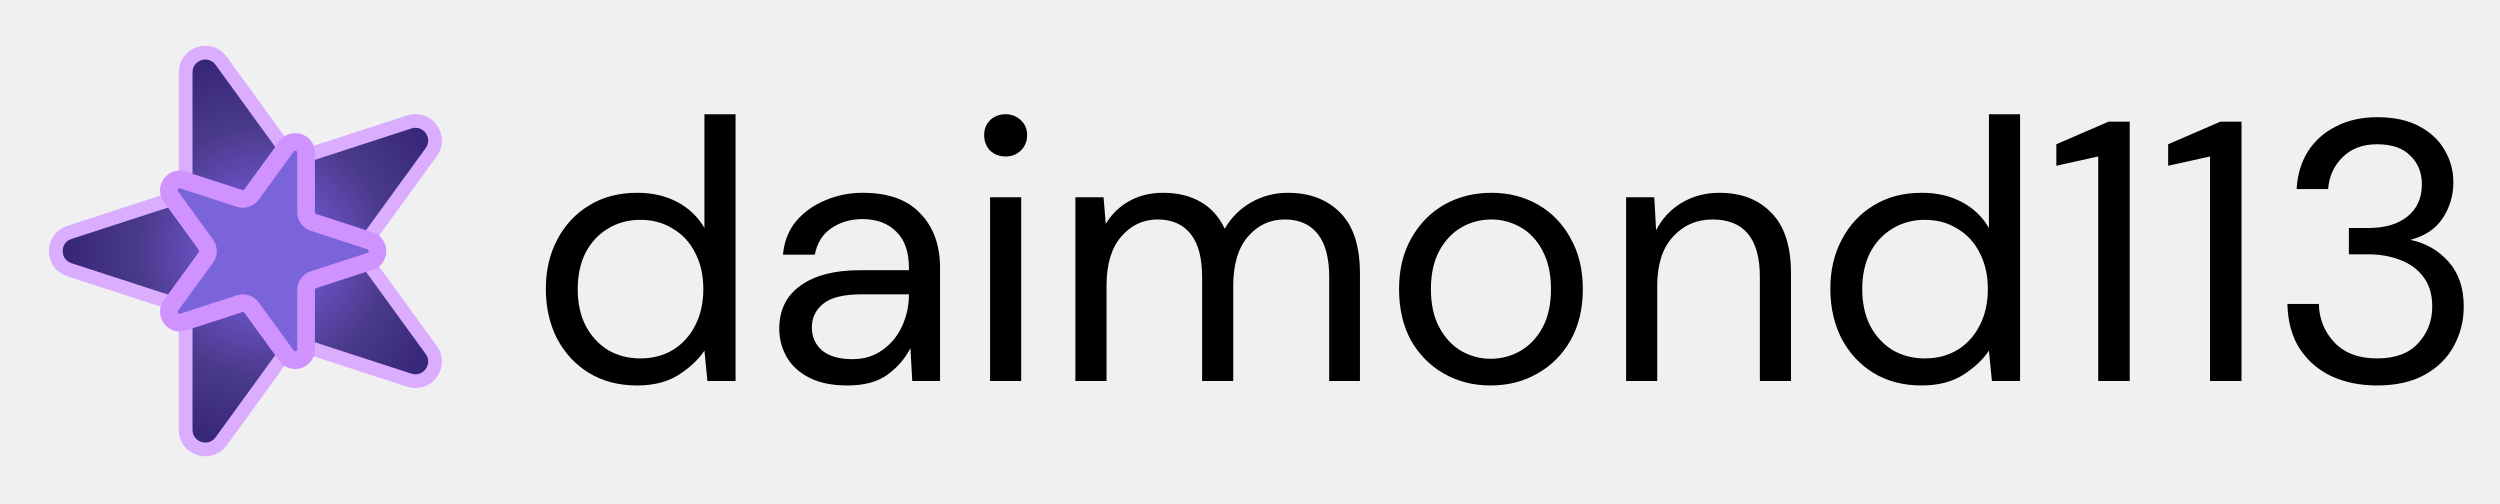
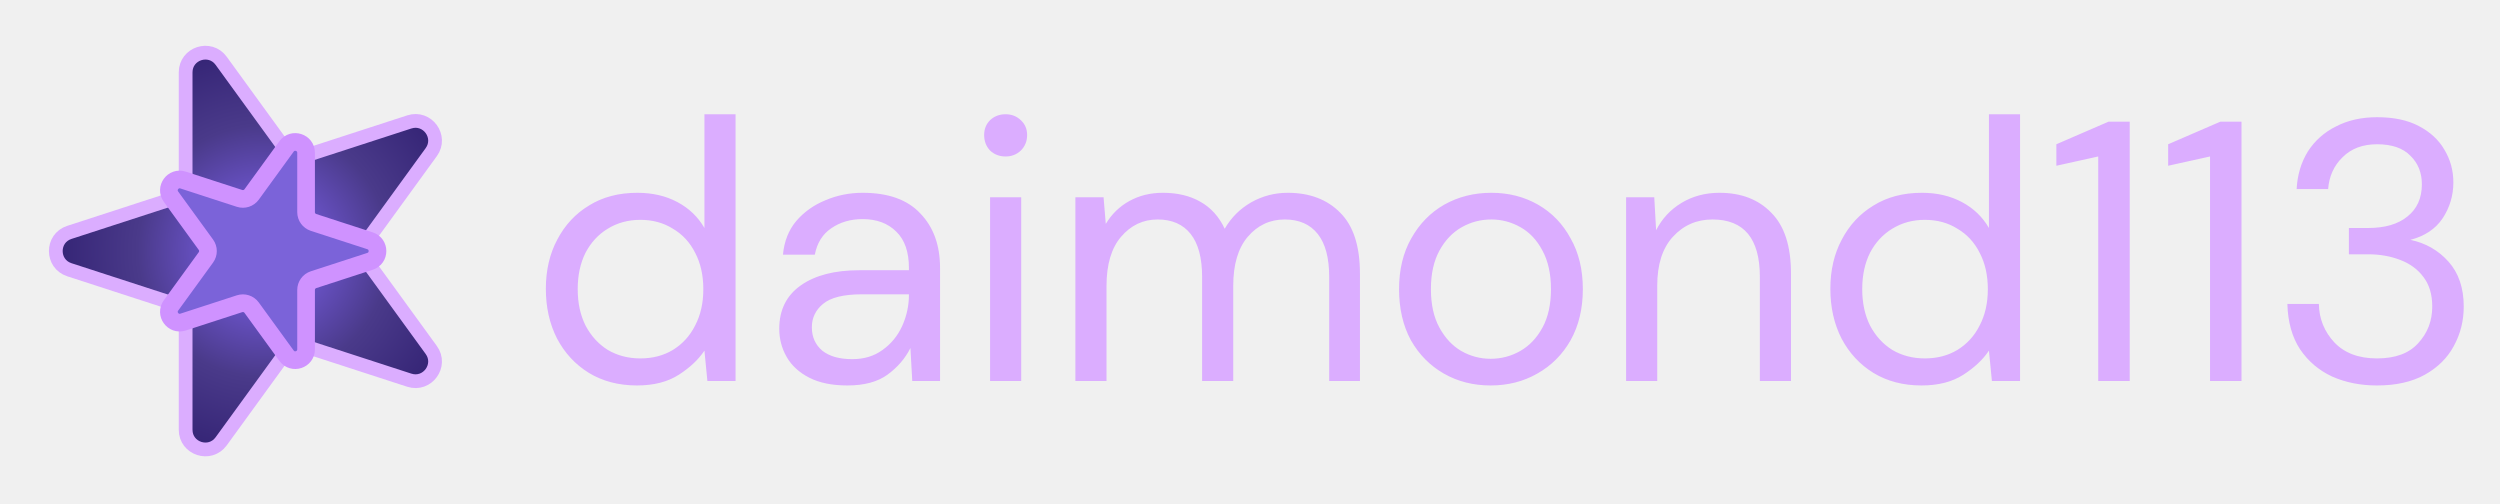
<svg xmlns="http://www.w3.org/2000/svg" viewBox="0 0 2036 410" fill="none">
  <g clip-path="url(#clip0_1111_35)">
    <g clip-path="url(#clip1_1111_35)">
      <path d="M151.176 58.93C151.176 43.43 171.01 36.986 180.121 49.525L231.804 120.661C235.878 126.269 243.1 128.615 249.692 126.473L333.317 99.302C348.058 94.512 360.316 111.384 351.205 123.923L299.522 195.059C295.448 200.667 295.448 208.26 299.522 213.868L351.205 285.003C360.316 297.543 348.058 314.414 333.317 309.625L249.692 282.454C243.1 280.312 235.878 282.658 231.804 288.266L180.121 359.401C171.01 371.941 151.176 365.496 151.176 349.997L151.176 262.068C151.176 255.137 146.713 248.994 140.121 246.852L56.496 219.68C41.755 214.891 41.755 194.036 56.496 189.246L140.121 162.075C146.713 159.933 151.176 153.79 151.176 146.858L151.176 58.93Z" fill="url(#paint0_radial_1111_35)" stroke="#DBADFF" stroke-width="11.2" />
      <path d="M233.351 119.248C238.362 112.351 249.271 115.896 249.271 124.421L249.271 172.781C249.271 176.594 251.725 179.972 255.351 181.15L301.345 196.095C309.452 198.729 309.452 210.199 301.345 212.833L255.351 227.778C251.725 228.956 249.271 232.334 249.271 236.147L249.271 284.507C249.271 293.032 238.362 296.577 233.351 289.68L204.926 250.555C202.685 247.471 198.713 246.18 195.087 247.359L149.093 262.303C140.986 264.937 134.244 255.658 139.255 248.761L167.68 209.636C169.921 206.552 169.921 202.376 167.68 199.291L139.255 160.167C134.244 153.27 140.986 143.991 149.093 146.625L195.087 161.569C198.713 162.747 202.685 161.457 204.926 158.373L233.351 119.248Z" fill="#7B63D9" stroke="#CF92FF" stroke-width="14.4" />
    </g>
-     <path d="M518.769 313.921C503.883 313.921 490.807 310.501 479.542 303.661C468.478 296.822 459.827 287.467 453.591 275.599C447.556 263.73 444.539 250.252 444.539 235.164C444.539 220.077 447.657 206.699 453.893 195.031C460.129 183.162 468.779 173.909 479.844 167.27C490.908 160.431 503.984 157.011 519.071 157.011C531.342 157.011 542.205 159.525 551.66 164.555C561.115 169.584 568.457 176.625 573.688 185.677V93.04H599.035V310.3H576.102L573.688 285.556C568.86 292.798 561.92 299.336 552.867 305.17C543.815 311.004 532.449 313.921 518.769 313.921ZM521.485 291.893C531.543 291.893 540.395 289.58 548.039 284.953C555.885 280.125 561.92 273.486 566.144 265.037C570.57 256.588 572.783 246.731 572.783 235.466C572.783 224.2 570.57 214.343 566.144 205.894C561.92 197.445 555.885 190.907 548.039 186.281C540.395 181.453 531.543 179.039 521.485 179.039C511.628 179.039 502.777 181.453 494.931 186.281C487.287 190.907 481.252 197.445 476.826 205.894C472.602 214.343 470.489 224.2 470.489 235.466C470.489 246.731 472.602 256.588 476.826 265.037C481.252 273.486 487.287 280.125 494.931 284.953C502.777 289.58 511.628 291.893 521.485 291.893ZM690.142 313.921C677.67 313.921 667.31 311.809 659.062 307.584C650.814 303.36 644.678 297.727 640.655 290.686C636.632 283.645 634.62 276.001 634.62 267.753C634.62 252.464 640.454 240.696 652.122 232.448C663.789 224.2 679.681 220.077 699.798 220.077H740.233V218.266C740.233 205.19 736.813 195.333 729.973 188.695C723.133 181.855 713.98 178.435 702.514 178.435C692.657 178.435 684.107 180.95 676.865 185.979C669.824 190.807 665.399 197.948 663.588 207.403H637.638C638.643 196.54 642.264 187.387 648.501 179.944C654.938 172.501 662.884 166.868 672.339 163.046C681.794 159.022 691.852 157.011 702.514 157.011C723.435 157.011 739.126 162.643 749.587 173.909C760.249 184.973 765.58 199.759 765.58 218.266V310.3H742.948L741.44 283.444C737.215 291.893 730.979 299.135 722.731 305.17C714.684 311.004 703.821 313.921 690.142 313.921ZM694.065 292.497C703.721 292.497 711.969 289.982 718.808 284.953C725.849 279.924 731.18 273.386 734.801 265.339C738.422 257.292 740.233 248.843 740.233 239.992V239.69H701.91C687.024 239.69 676.463 242.305 670.227 247.536C664.192 252.565 661.174 258.902 661.174 266.546C661.174 274.392 663.99 280.728 669.623 285.556C675.457 290.183 683.604 292.497 694.065 292.497ZM818.994 127.439C813.965 127.439 809.74 125.83 806.321 122.611C803.102 119.191 801.493 114.967 801.493 109.938C801.493 105.11 803.102 101.086 806.321 97.868C809.74 94.649 813.965 93.04 818.994 93.04C823.822 93.04 827.946 94.649 831.366 97.868C834.786 101.086 836.496 105.11 836.496 109.938C836.496 114.967 834.786 119.191 831.366 122.611C827.946 125.83 823.822 127.439 818.994 127.439ZM806.321 310.3V160.632H831.668V310.3H806.321ZM875.801 310.3V160.632H898.734L900.544 182.358C905.372 174.311 911.81 168.075 919.856 163.649C927.903 159.224 936.956 157.011 947.014 157.011C958.883 157.011 969.042 159.425 977.491 164.253C986.141 169.081 992.779 176.423 997.406 186.281C1002.64 177.228 1009.78 170.087 1018.83 164.856C1028.08 159.626 1038.04 157.011 1048.7 157.011C1066.61 157.011 1080.89 162.442 1091.55 173.305C1102.21 183.967 1107.54 200.463 1107.54 222.792V310.3H1082.5V225.508C1082.5 210.018 1079.38 198.351 1073.15 190.505C1066.91 182.66 1057.96 178.737 1046.29 178.737C1034.22 178.737 1024.16 183.464 1016.11 192.919C1008.27 202.173 1004.35 215.45 1004.35 232.75V310.3H978.999V225.508C978.999 210.018 975.881 198.351 969.645 190.505C963.409 182.66 954.457 178.737 942.789 178.737C930.921 178.737 920.963 183.464 912.916 192.919C905.071 202.173 901.148 215.45 901.148 232.75V310.3H875.801ZM1213.92 313.921C1199.84 313.921 1187.17 310.702 1175.9 304.265C1164.64 297.827 1155.68 288.775 1149.04 277.107C1142.61 265.238 1139.39 251.358 1139.39 235.466C1139.39 219.574 1142.71 205.794 1149.35 194.126C1155.99 182.257 1164.94 173.104 1176.2 166.667C1187.67 160.229 1200.44 157.011 1214.52 157.011C1228.61 157.011 1241.28 160.229 1252.55 166.667C1263.81 173.104 1272.66 182.257 1279.1 194.126C1285.74 205.794 1289.06 219.574 1289.06 235.466C1289.06 251.358 1285.74 265.238 1279.1 277.107C1272.46 288.775 1263.41 297.827 1251.94 304.265C1240.68 310.702 1228 313.921 1213.92 313.921ZM1213.92 292.195C1222.57 292.195 1230.62 290.083 1238.06 285.858C1245.5 281.634 1251.54 275.297 1256.17 266.848C1260.79 258.399 1263.11 247.938 1263.11 235.466C1263.11 222.993 1260.79 212.533 1256.17 204.084C1251.74 195.635 1245.81 189.298 1238.36 185.074C1230.92 180.849 1222.97 178.737 1214.52 178.737C1205.87 178.737 1197.83 180.849 1190.38 185.074C1182.94 189.298 1176.91 195.635 1172.28 204.084C1167.65 212.533 1165.34 222.993 1165.34 235.466C1165.34 247.938 1167.65 258.399 1172.28 266.848C1176.91 275.297 1182.84 281.634 1190.08 285.858C1197.53 290.083 1205.47 292.195 1213.92 292.195ZM1324.3 310.3V160.632H1347.23L1348.74 187.488C1353.57 178.033 1360.51 170.59 1369.56 165.158C1378.62 159.727 1388.87 157.011 1400.34 157.011C1418.04 157.011 1432.13 162.442 1442.59 173.305C1453.25 183.967 1458.58 200.463 1458.58 222.792V310.3H1433.23V225.508C1433.23 194.327 1420.36 178.737 1394.61 178.737C1381.73 178.737 1370.97 183.464 1362.32 192.919C1353.87 202.173 1349.65 215.45 1349.65 232.75V310.3H1324.3ZM1564.88 313.921C1549.99 313.921 1536.91 310.501 1525.65 303.661C1514.58 296.822 1505.93 287.467 1499.7 275.599C1493.66 263.73 1490.64 250.252 1490.64 235.164C1490.64 220.077 1493.76 206.699 1500 195.031C1506.24 183.162 1514.89 173.909 1525.95 167.27C1537.01 160.431 1550.09 157.011 1565.18 157.011C1577.45 157.011 1588.31 159.525 1597.77 164.555C1607.22 169.584 1614.56 176.625 1619.79 185.677V93.04H1645.14V310.3H1622.21L1619.79 285.556C1614.97 292.798 1608.03 299.336 1598.97 305.17C1589.92 311.004 1578.55 313.921 1564.88 313.921ZM1567.59 291.893C1577.65 291.893 1586.5 289.58 1594.15 284.953C1601.99 280.125 1608.03 273.486 1612.25 265.037C1616.68 256.588 1618.89 246.731 1618.89 235.466C1618.89 224.2 1616.68 214.343 1612.25 205.894C1608.03 197.445 1601.99 190.907 1594.15 186.281C1586.5 181.453 1577.65 179.039 1567.59 179.039C1557.73 179.039 1548.88 181.453 1541.04 186.281C1533.39 190.907 1527.36 197.445 1522.93 205.894C1518.71 214.343 1516.6 224.2 1516.6 235.466C1516.6 246.731 1518.71 256.588 1522.93 265.037C1527.36 273.486 1533.39 280.125 1541.04 284.953C1548.88 289.58 1557.73 291.893 1567.59 291.893ZM1708.79 310.3V127.439L1674.69 134.983V117.482L1717.24 99.075H1734.44V310.3H1708.79ZM1799.84 310.3V127.439L1765.75 134.983V117.482L1808.29 99.075H1825.49V310.3H1799.84ZM1935.86 313.921C1922.38 313.921 1910.21 311.507 1899.35 306.679C1888.49 301.65 1879.73 294.206 1873.1 284.349C1866.66 274.492 1863.24 262.221 1862.84 247.536H1888.49C1888.69 259.606 1892.91 270.066 1901.16 278.918C1909.41 287.568 1920.97 291.893 1935.86 291.893C1950.75 291.893 1961.91 287.769 1969.35 279.521C1977 271.273 1980.82 261.316 1980.82 249.648C1980.82 239.791 1978.41 231.744 1973.58 225.508C1968.95 219.272 1962.62 214.645 1954.57 211.628C1946.72 208.61 1938.07 207.101 1928.62 207.101H1912.93V185.677H1928.62C1942.3 185.677 1952.96 182.559 1960.6 176.323C1968.45 170.087 1972.37 161.336 1972.37 150.071C1972.37 140.616 1969.25 132.871 1963.02 126.836C1956.98 120.6 1947.93 117.482 1935.86 117.482C1924.19 117.482 1914.84 121.002 1907.8 128.043C1900.76 134.882 1896.83 143.533 1896.03 153.993H1870.38C1870.98 142.527 1874 132.368 1879.43 123.517C1885.07 114.665 1892.71 107.826 1902.37 102.998C1912.02 97.968 1923.19 95.454 1935.86 95.454C1949.54 95.454 1960.91 97.868 1969.96 102.696C1979.21 107.524 1986.15 113.961 1990.78 122.008C1995.61 130.054 1998.02 138.906 1998.02 148.562C1998.02 159.224 1995.1 168.98 1989.27 177.832C1983.44 186.482 1974.69 192.316 1963.02 195.333C1975.49 197.948 1985.85 203.883 1994.1 213.136C2002.35 222.39 2006.47 234.561 2006.47 249.648C2006.47 261.316 2003.75 272.078 1998.32 281.935C1993.09 291.591 1985.25 299.336 1974.79 305.17C1964.33 311.004 1951.35 313.921 1935.86 313.921Z" fill="currentColor" />
+     <path d="M518.769 313.921C503.883 313.921 490.807 310.501 479.542 303.661C468.478 296.822 459.827 287.467 453.591 275.599C447.556 263.73 444.539 250.252 444.539 235.164C444.539 220.077 447.657 206.699 453.893 195.031C460.129 183.162 468.779 173.909 479.844 167.27C490.908 160.431 503.984 157.011 519.071 157.011C531.342 157.011 542.205 159.525 551.66 164.555C561.115 169.584 568.457 176.625 573.688 185.677V93.04H599.035V310.3H576.102L573.688 285.556C568.86 292.798 561.92 299.336 552.867 305.17C543.815 311.004 532.449 313.921 518.769 313.921ZM521.485 291.893C531.543 291.893 540.395 289.58 548.039 284.953C555.885 280.125 561.92 273.486 566.144 265.037C570.57 256.588 572.783 246.731 572.783 235.466C572.783 224.2 570.57 214.343 566.144 205.894C561.92 197.445 555.885 190.907 548.039 186.281C540.395 181.453 531.543 179.039 521.485 179.039C511.628 179.039 502.777 181.453 494.931 186.281C487.287 190.907 481.252 197.445 476.826 205.894C472.602 214.343 470.489 224.2 470.489 235.466C470.489 246.731 472.602 256.588 476.826 265.037C481.252 273.486 487.287 280.125 494.931 284.953C502.777 289.58 511.628 291.893 521.485 291.893ZM690.142 313.921C677.67 313.921 667.31 311.809 659.062 307.584C650.814 303.36 644.678 297.727 640.655 290.686C636.632 283.645 634.62 276.001 634.62 267.753C634.62 252.464 640.454 240.696 652.122 232.448C663.789 224.2 679.681 220.077 699.798 220.077H740.233V218.266C740.233 205.19 736.813 195.333 729.973 188.695C723.133 181.855 713.98 178.435 702.514 178.435C692.657 178.435 684.107 180.95 676.865 185.979C669.824 190.807 665.399 197.948 663.588 207.403H637.638C638.643 196.54 642.264 187.387 648.501 179.944C654.938 172.501 662.884 166.868 672.339 163.046C681.794 159.022 691.852 157.011 702.514 157.011C723.435 157.011 739.126 162.643 749.587 173.909C760.249 184.973 765.58 199.759 765.58 218.266V310.3H742.948L741.44 283.444C737.215 291.893 730.979 299.135 722.731 305.17C714.684 311.004 703.821 313.921 690.142 313.921ZM694.065 292.497C703.721 292.497 711.969 289.982 718.808 284.953C725.849 279.924 731.18 273.386 734.801 265.339C738.422 257.292 740.233 248.843 740.233 239.992V239.69H701.91C687.024 239.69 676.463 242.305 670.227 247.536C664.192 252.565 661.174 258.902 661.174 266.546C661.174 274.392 663.99 280.728 669.623 285.556C675.457 290.183 683.604 292.497 694.065 292.497ZM818.994 127.439C813.965 127.439 809.74 125.83 806.321 122.611C803.102 119.191 801.493 114.967 801.493 109.938C801.493 105.11 803.102 101.086 806.321 97.868C809.74 94.649 813.965 93.04 818.994 93.04C823.822 93.04 827.946 94.649 831.366 97.868C834.786 101.086 836.496 105.11 836.496 109.938C836.496 114.967 834.786 119.191 831.366 122.611C827.946 125.83 823.822 127.439 818.994 127.439ZM806.321 310.3V160.632H831.668V310.3H806.321ZM875.801 310.3V160.632H898.734L900.544 182.358C905.372 174.311 911.81 168.075 919.856 163.649C927.903 159.224 936.956 157.011 947.014 157.011C958.883 157.011 969.042 159.425 977.491 164.253C986.141 169.081 992.779 176.423 997.406 186.281C1002.64 177.228 1009.78 170.087 1018.83 164.856C1028.08 159.626 1038.04 157.011 1048.7 157.011C1066.61 157.011 1080.89 162.442 1091.55 173.305C1102.21 183.967 1107.54 200.463 1107.54 222.792V310.3H1082.5V225.508C1082.5 210.018 1079.38 198.351 1073.15 190.505C1066.91 182.66 1057.96 178.737 1046.29 178.737C1034.22 178.737 1024.16 183.464 1016.11 192.919C1008.27 202.173 1004.35 215.45 1004.35 232.75V310.3H978.999V225.508C978.999 210.018 975.881 198.351 969.645 190.505C963.409 182.66 954.457 178.737 942.789 178.737C930.921 178.737 920.963 183.464 912.916 192.919C905.071 202.173 901.148 215.45 901.148 232.75V310.3H875.801ZM1213.92 313.921C1199.84 313.921 1187.17 310.702 1175.9 304.265C1164.64 297.827 1155.68 288.775 1149.04 277.107C1142.61 265.238 1139.39 251.358 1139.39 235.466C1139.39 219.574 1142.71 205.794 1149.35 194.126C1155.99 182.257 1164.94 173.104 1176.2 166.667C1187.67 160.229 1200.44 157.011 1214.52 157.011C1228.61 157.011 1241.28 160.229 1252.55 166.667C1263.81 173.104 1272.66 182.257 1279.1 194.126C1285.74 205.794 1289.06 219.574 1289.06 235.466C1289.06 251.358 1285.74 265.238 1279.1 277.107C1272.46 288.775 1263.41 297.827 1251.94 304.265C1240.68 310.702 1228 313.921 1213.92 313.921ZM1213.92 292.195C1222.57 292.195 1230.62 290.083 1238.06 285.858C1245.5 281.634 1251.54 275.297 1256.17 266.848C1260.79 258.399 1263.11 247.938 1263.11 235.466C1263.11 222.993 1260.79 212.533 1256.17 204.084C1251.74 195.635 1245.81 189.298 1238.36 185.074C1230.92 180.849 1222.97 178.737 1214.52 178.737C1205.87 178.737 1197.83 180.849 1190.38 185.074C1182.94 189.298 1176.91 195.635 1172.28 204.084C1167.65 212.533 1165.34 222.993 1165.34 235.466C1165.34 247.938 1167.65 258.399 1172.28 266.848C1176.91 275.297 1182.84 281.634 1190.08 285.858C1197.53 290.083 1205.47 292.195 1213.92 292.195ZM1324.3 310.3V160.632H1347.23L1348.74 187.488C1353.57 178.033 1360.51 170.59 1369.56 165.158C1378.62 159.727 1388.87 157.011 1400.34 157.011C1418.04 157.011 1432.13 162.442 1442.59 173.305C1453.25 183.967 1458.58 200.463 1458.58 222.792V310.3H1433.23V225.508C1433.23 194.327 1420.36 178.737 1394.61 178.737C1381.73 178.737 1370.97 183.464 1362.32 192.919C1353.87 202.173 1349.65 215.45 1349.65 232.75V310.3H1324.3ZM1564.88 313.921C1549.99 313.921 1536.91 310.501 1525.65 303.661C1514.58 296.822 1505.93 287.467 1499.7 275.599C1493.66 263.73 1490.64 250.252 1490.64 235.164C1490.64 220.077 1493.76 206.699 1500 195.031C1506.24 183.162 1514.89 173.909 1525.95 167.27C1537.01 160.431 1550.09 157.011 1565.18 157.011C1577.45 157.011 1588.31 159.525 1597.77 164.555C1607.22 169.584 1614.56 176.625 1619.79 185.677V93.04H1645.14V310.3H1622.21L1619.79 285.556C1614.97 292.798 1608.03 299.336 1598.97 305.17C1589.92 311.004 1578.55 313.921 1564.88 313.921ZM1567.59 291.893C1577.65 291.893 1586.5 289.58 1594.15 284.953C1601.99 280.125 1608.03 273.486 1612.25 265.037C1616.68 256.588 1618.89 246.731 1618.89 235.466C1618.89 224.2 1616.68 214.343 1612.25 205.894C1608.03 197.445 1601.99 190.907 1594.15 186.281C1586.5 181.453 1577.65 179.039 1567.59 179.039C1557.73 179.039 1548.88 181.453 1541.04 186.281C1533.39 190.907 1527.36 197.445 1522.93 205.894C1518.71 214.343 1516.6 224.2 1516.6 235.466C1516.6 246.731 1518.71 256.588 1522.93 265.037C1527.36 273.486 1533.39 280.125 1541.04 284.953C1548.88 289.58 1557.73 291.893 1567.59 291.893ZM1708.79 310.3V127.439L1674.69 134.983V117.482L1717.24 99.075H1734.44V310.3H1708.79ZM1799.84 310.3V127.439L1765.75 134.983V117.482L1808.29 99.075H1825.49V310.3H1799.84ZM1935.86 313.921C1922.38 313.921 1910.21 311.507 1899.35 306.679C1888.49 301.65 1879.73 294.206 1873.1 284.349C1866.66 274.492 1863.24 262.221 1862.84 247.536H1888.49C1888.69 259.606 1892.91 270.066 1901.16 278.918C1909.41 287.568 1920.97 291.893 1935.86 291.893C1950.75 291.893 1961.91 287.769 1969.35 279.521C1977 271.273 1980.82 261.316 1980.82 249.648C1980.82 239.791 1978.41 231.744 1973.58 225.508C1968.95 219.272 1962.62 214.645 1954.57 211.628C1946.72 208.61 1938.07 207.101 1928.62 207.101H1912.93V185.677H1928.62C1942.3 185.677 1952.96 182.559 1960.6 176.323C1968.45 170.087 1972.37 161.336 1972.37 150.071C1972.37 140.616 1969.25 132.871 1963.02 126.836C1956.98 120.6 1947.93 117.482 1935.86 117.482C1924.19 117.482 1914.84 121.002 1907.8 128.043C1900.76 134.882 1896.83 143.533 1896.03 153.993H1870.38C1870.98 142.527 1874 132.368 1879.43 123.517C1885.07 114.665 1892.71 107.826 1902.37 102.998C1912.02 97.968 1923.19 95.454 1935.86 95.454C1949.54 95.454 1960.91 97.868 1969.96 102.696C1979.21 107.524 1986.15 113.961 1990.78 122.008C1995.61 130.054 1998.02 138.906 1998.02 148.562C1998.02 159.224 1995.1 168.98 1989.27 177.832C1983.44 186.482 1974.69 192.316 1963.02 195.333C1975.49 197.948 1985.85 203.883 1994.1 213.136C2002.35 222.39 2006.47 234.561 2006.47 249.648C2006.47 261.316 2003.75 272.078 1998.32 281.935C1993.09 291.591 1985.25 299.336 1974.79 305.17C1964.33 311.004 1951.35 313.921 1935.86 313.921Z" fill="#DBADFF" />
  </g>
  <defs>
    <radialGradient id="paint0_radial_1111_35" cx="0" cy="0" r="1" gradientUnits="userSpaceOnUse" gradientTransform="translate(214.463 204.463) rotate(72) scale(204.8)">
      <stop stop-color="#8467F9" />
      <stop offset="0.501" stop-color="#4A3A8A" />
      <stop offset="1" stop-color="#29186A" />
    </radialGradient>
    <clipPath id="clip0_1111_35">
      <rect width="2035.6" height="409.6" fill="white" />
    </clipPath>
    <clipPath id="clip1_1111_35">
      <rect width="409.6" height="409.6" fill="white" transform="translate(10)" />
    </clipPath>
  </defs>
</svg>
